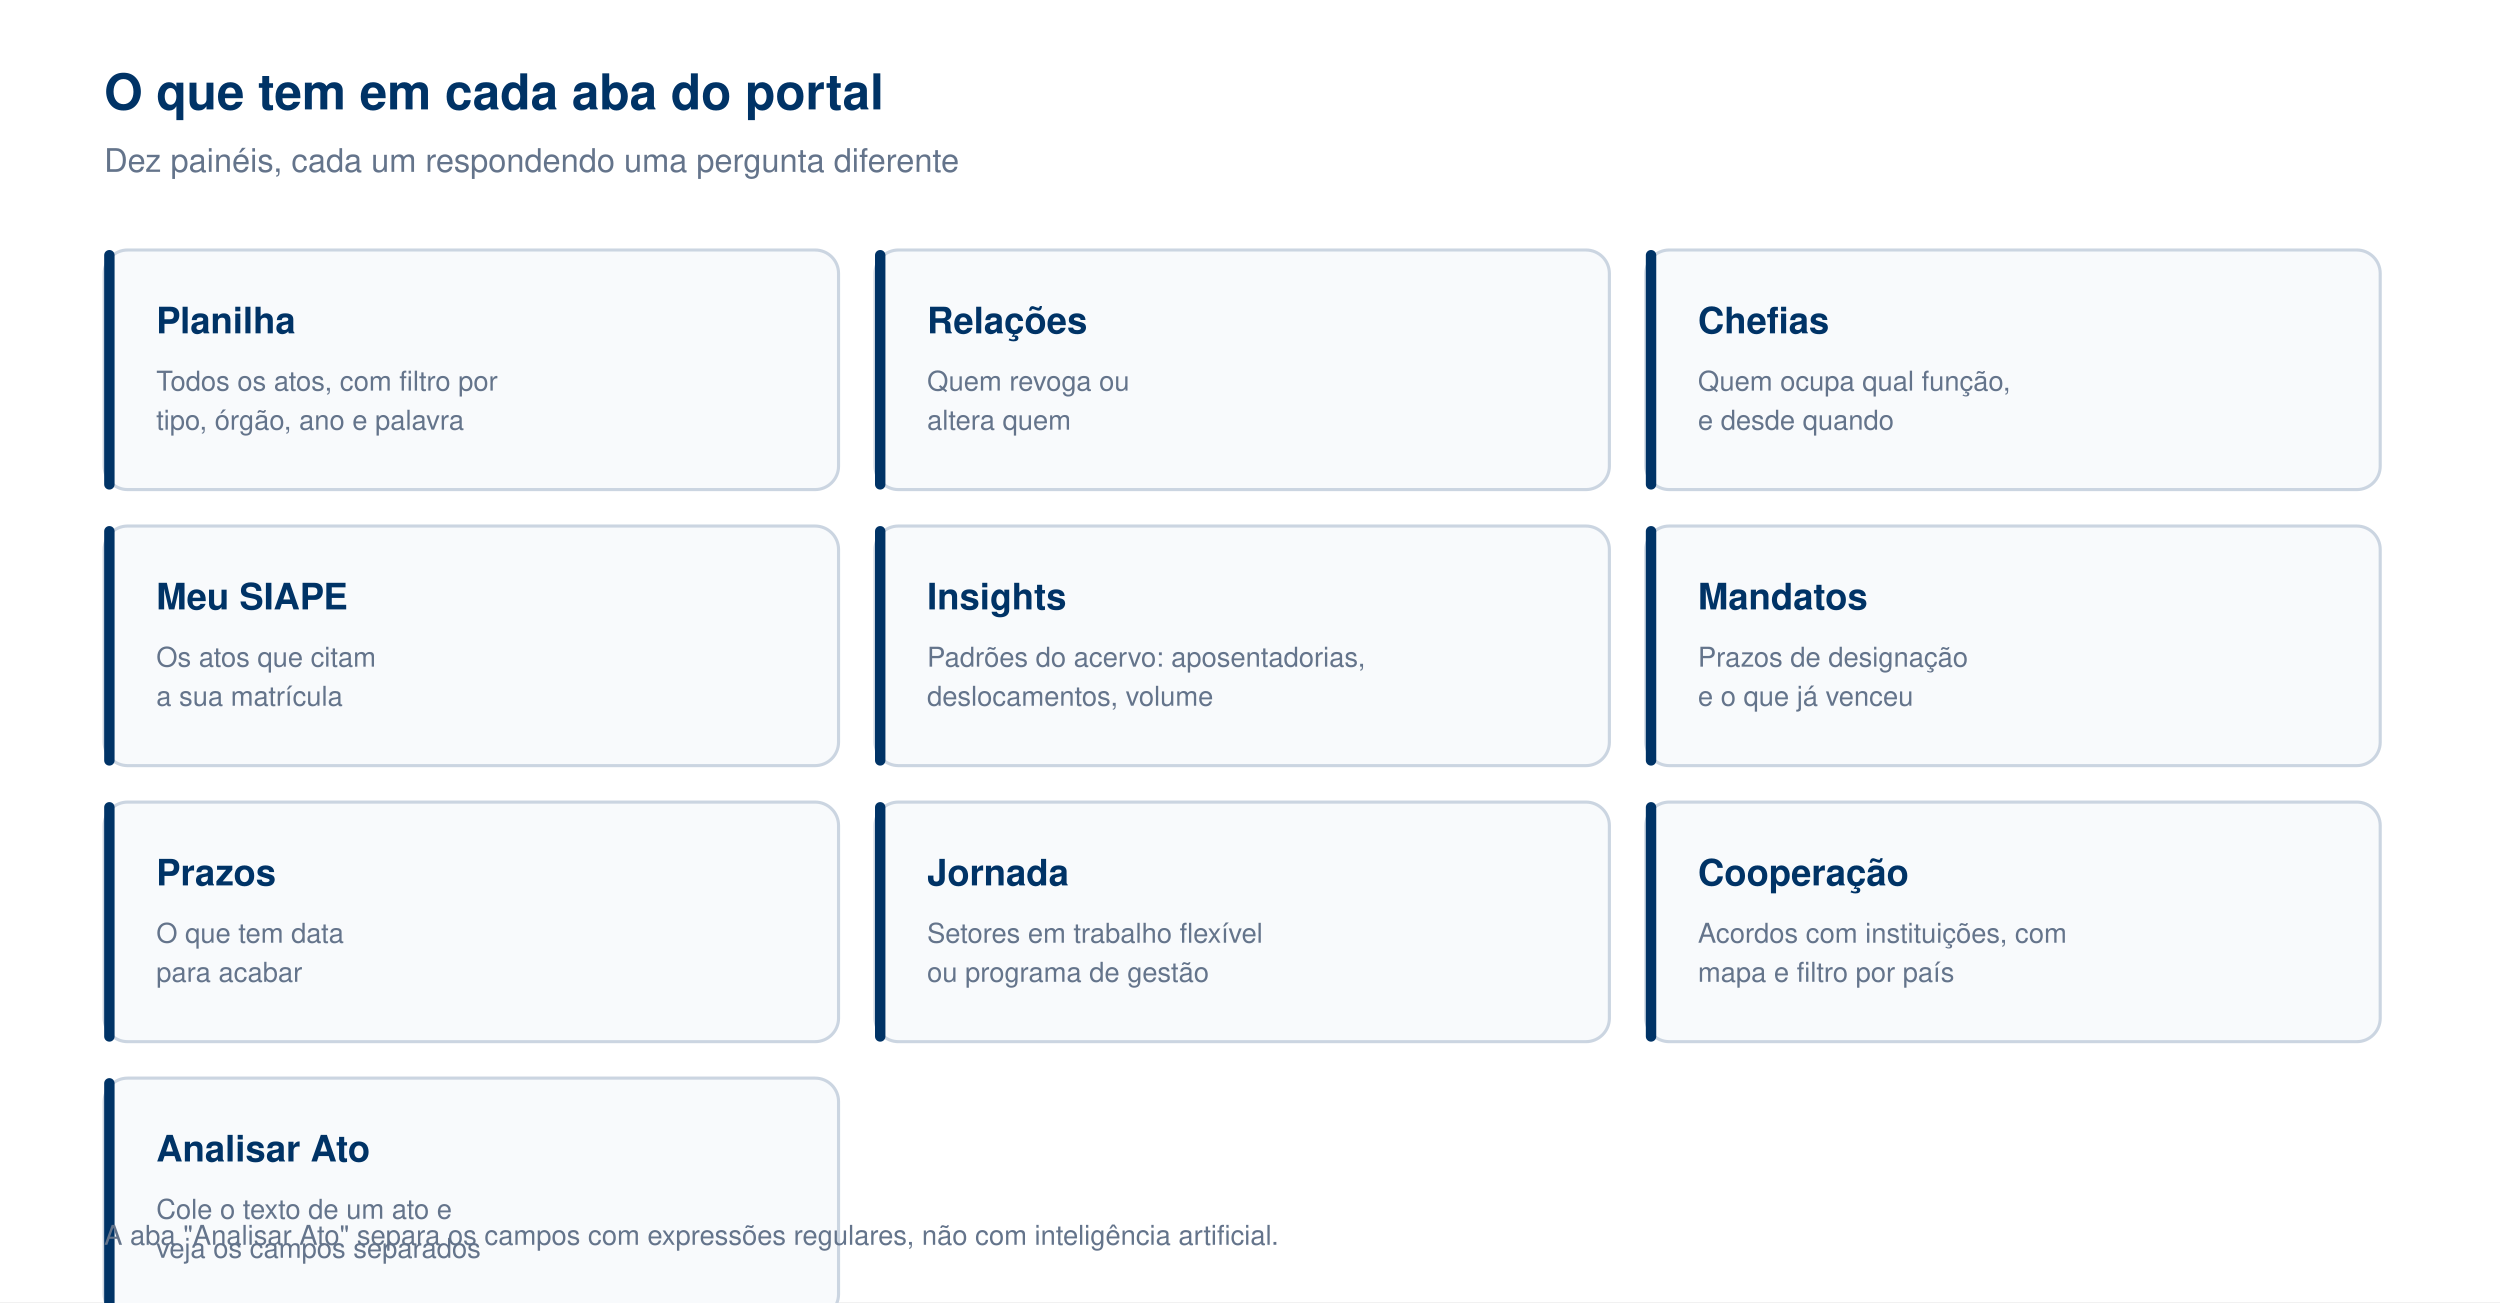
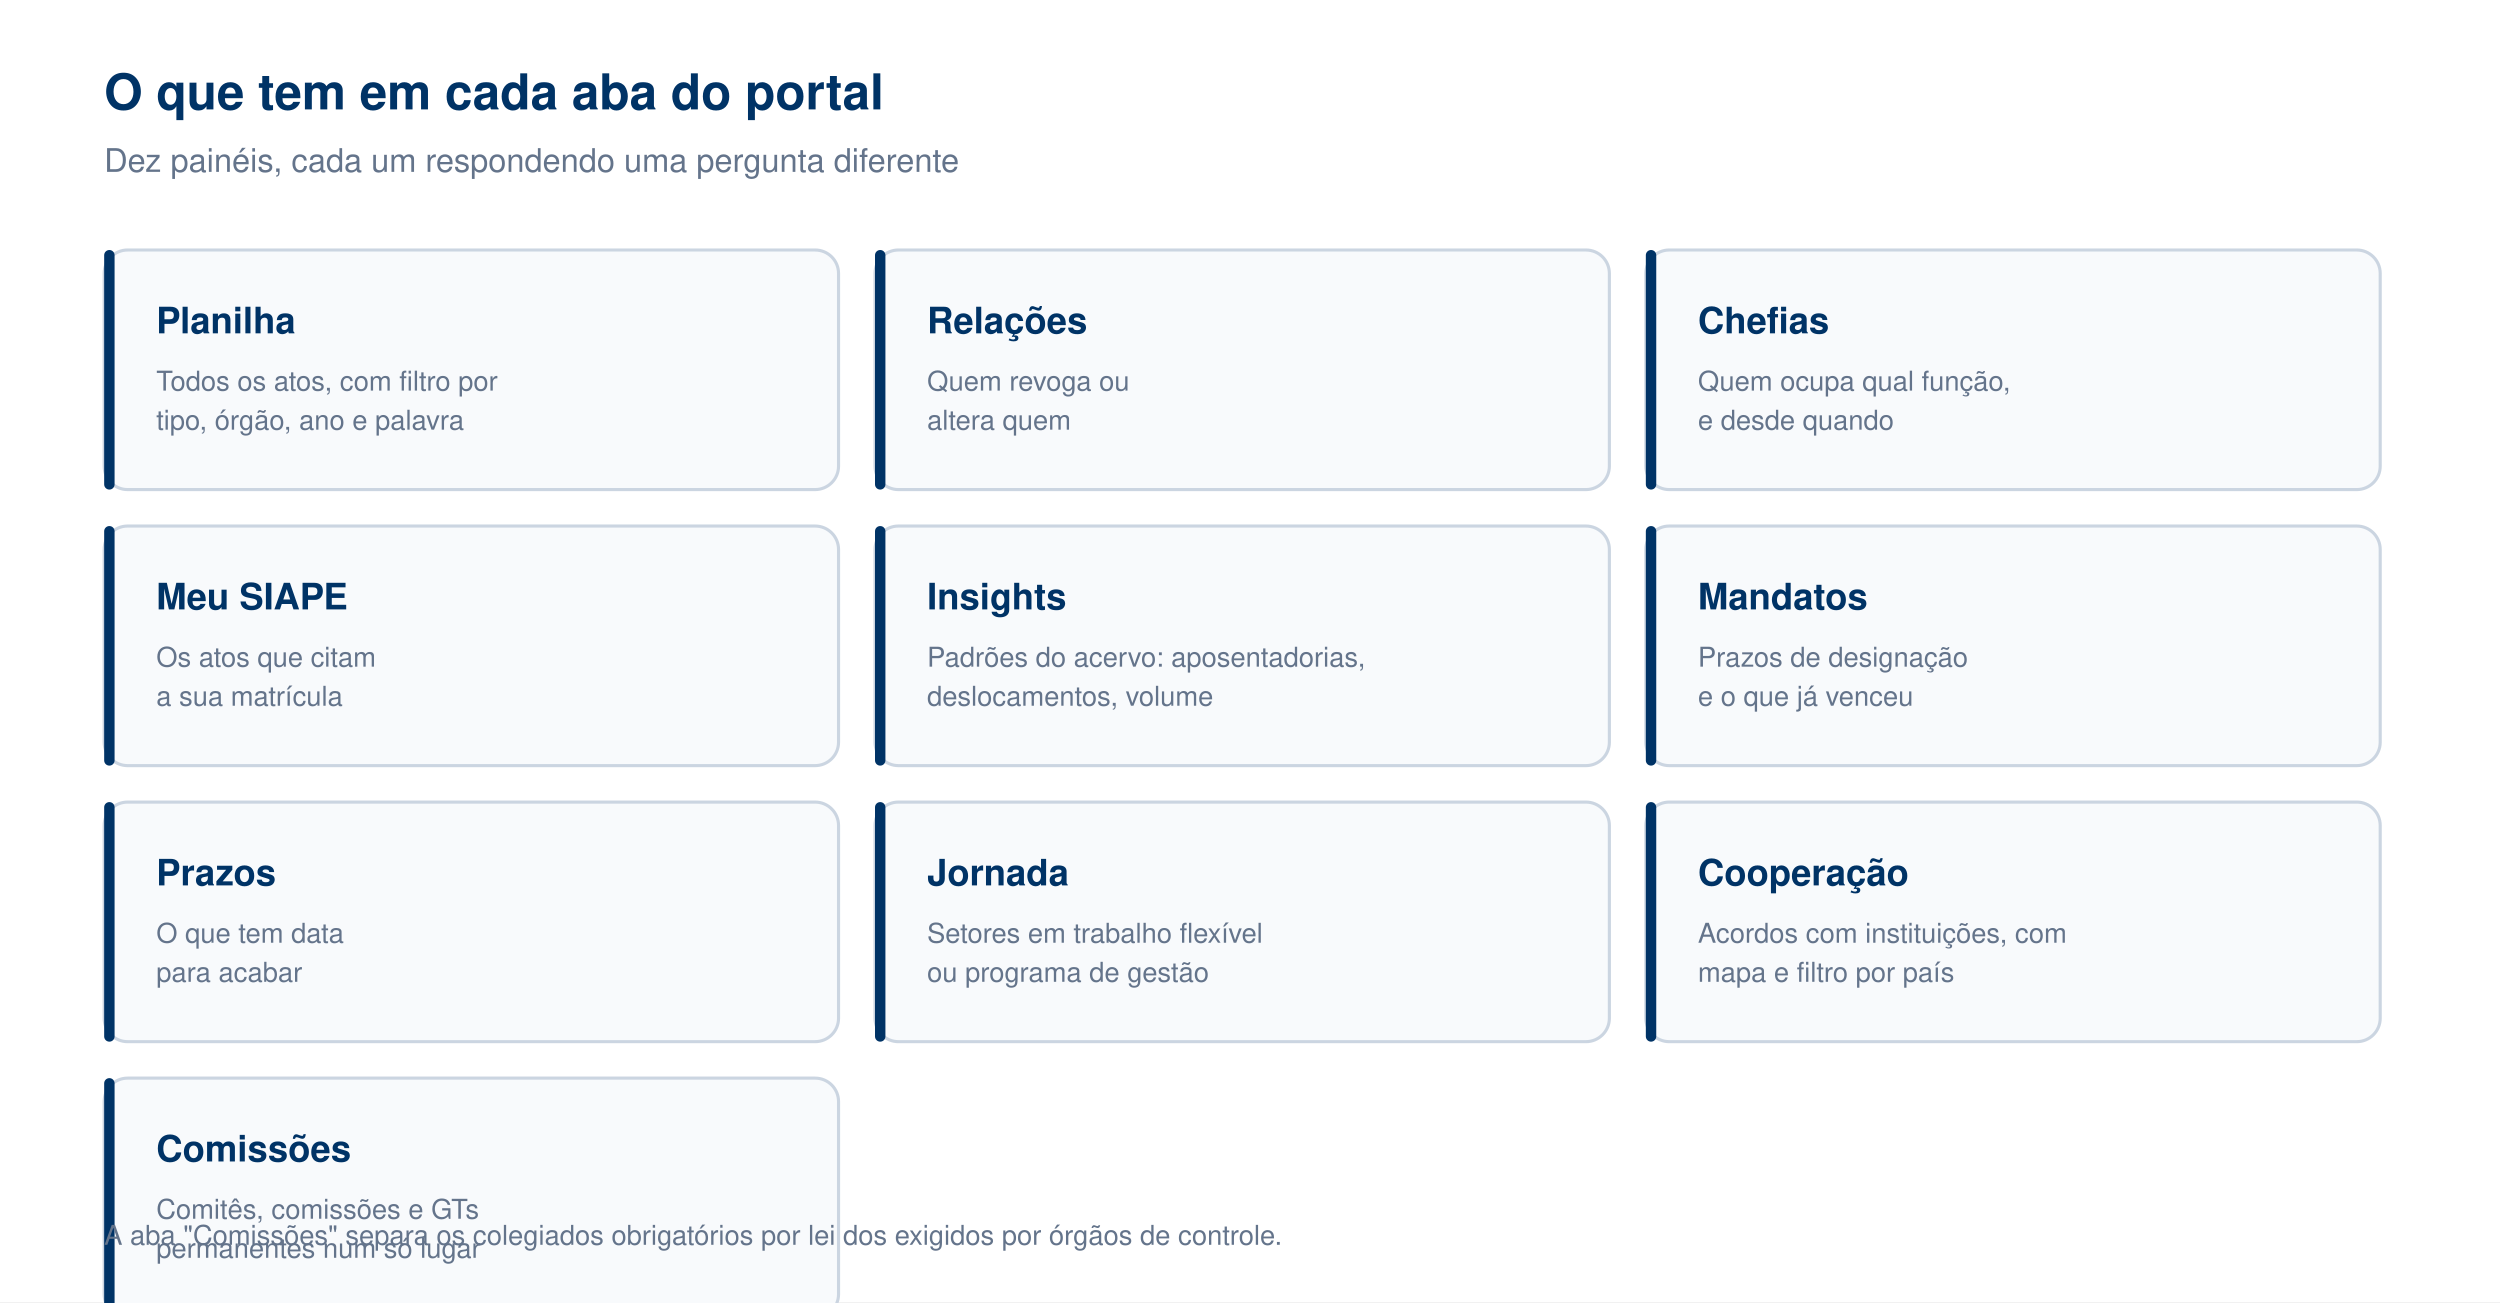
<svg xmlns="http://www.w3.org/2000/svg" viewBox="0 0 960 500" width="100%" role="img" aria-label="Grade com os dez painéis do portal e uma linha explicando o que cada um faz.">
  <rect width="960" height="500" fill="#ffffff" />
  <text x="40" y="42" font-family="Segoe UI, Helvetica, Arial, sans-serif" font-size="19" fill="#003366" font-weight="700" text-anchor="start">O que tem em cada aba do portal</text>
  <text x="40" y="66" font-family="Segoe UI, Helvetica, Arial, sans-serif" font-size="12.5" fill="#64748B" font-weight="400" text-anchor="start">Dez painéis, cada um respondendo uma pergunta diferente</text>
  <rect x="40" y="96" width="282" height="92" rx="9" fill="#F8FAFC" stroke="#CBD5E1" stroke-width="1.2" />
  <rect x="40" y="96" width="4" height="92" rx="2" fill="#003366" />
  <text x="60" y="128" font-family="Segoe UI, Helvetica, Arial, sans-serif" font-size="14" fill="#003366" font-weight="700" text-anchor="start">Planilha</text>
  <text x="60" y="150" font-family="Segoe UI, Helvetica, Arial, sans-serif" font-size="10.5" fill="#64748B" font-weight="400" text-anchor="start">Todos os atos, com filtro por</text>
  <text x="60" y="165" font-family="Segoe UI, Helvetica, Arial, sans-serif" font-size="10.5" fill="#64748B" font-weight="400" text-anchor="start">tipo, órgão, ano e palavra</text>
  <rect x="336" y="96" width="282" height="92" rx="9" fill="#F8FAFC" stroke="#CBD5E1" stroke-width="1.2" />
  <rect x="336" y="96" width="4" height="92" rx="2" fill="#003366" />
  <text x="356" y="128" font-family="Segoe UI, Helvetica, Arial, sans-serif" font-size="14" fill="#003366" font-weight="700" text-anchor="start">Relações</text>
  <text x="356" y="150" font-family="Segoe UI, Helvetica, Arial, sans-serif" font-size="10.5" fill="#64748B" font-weight="400" text-anchor="start">Quem revoga ou</text>
  <text x="356" y="165" font-family="Segoe UI, Helvetica, Arial, sans-serif" font-size="10.5" fill="#64748B" font-weight="400" text-anchor="start">altera quem</text>
  <rect x="632" y="96" width="282" height="92" rx="9" fill="#F8FAFC" stroke="#CBD5E1" stroke-width="1.2" />
  <rect x="632" y="96" width="4" height="92" rx="2" fill="#003366" />
  <text x="652" y="128" font-family="Segoe UI, Helvetica, Arial, sans-serif" font-size="14" fill="#003366" font-weight="700" text-anchor="start">Chefias</text>
  <text x="652" y="150" font-family="Segoe UI, Helvetica, Arial, sans-serif" font-size="10.5" fill="#64748B" font-weight="400" text-anchor="start">Quem ocupa qual função,</text>
  <text x="652" y="165" font-family="Segoe UI, Helvetica, Arial, sans-serif" font-size="10.5" fill="#64748B" font-weight="400" text-anchor="start">e desde quando</text>
  <rect x="40" y="202" width="282" height="92" rx="9" fill="#F8FAFC" stroke="#CBD5E1" stroke-width="1.2" />
  <rect x="40" y="202" width="4" height="92" rx="2" fill="#003366" />
  <text x="60" y="234" font-family="Segoe UI, Helvetica, Arial, sans-serif" font-size="14" fill="#003366" font-weight="700" text-anchor="start">Meu SIAPE</text>
  <text x="60" y="256" font-family="Segoe UI, Helvetica, Arial, sans-serif" font-size="10.5" fill="#64748B" font-weight="400" text-anchor="start">Os atos que citam</text>
  <text x="60" y="271" font-family="Segoe UI, Helvetica, Arial, sans-serif" font-size="10.5" fill="#64748B" font-weight="400" text-anchor="start">a sua matrícula</text>
  <rect x="336" y="202" width="282" height="92" rx="9" fill="#F8FAFC" stroke="#CBD5E1" stroke-width="1.2" />
  <rect x="336" y="202" width="4" height="92" rx="2" fill="#003366" />
  <text x="356" y="234" font-family="Segoe UI, Helvetica, Arial, sans-serif" font-size="14" fill="#003366" font-weight="700" text-anchor="start">Insights</text>
  <text x="356" y="256" font-family="Segoe UI, Helvetica, Arial, sans-serif" font-size="10.5" fill="#64748B" font-weight="400" text-anchor="start">Padrões do acervo: aposentadorias,</text>
  <text x="356" y="271" font-family="Segoe UI, Helvetica, Arial, sans-serif" font-size="10.5" fill="#64748B" font-weight="400" text-anchor="start">deslocamentos, volume</text>
  <rect x="632" y="202" width="282" height="92" rx="9" fill="#F8FAFC" stroke="#CBD5E1" stroke-width="1.2" />
  <rect x="632" y="202" width="4" height="92" rx="2" fill="#003366" />
  <text x="652" y="234" font-family="Segoe UI, Helvetica, Arial, sans-serif" font-size="14" fill="#003366" font-weight="700" text-anchor="start">Mandatos</text>
  <text x="652" y="256" font-family="Segoe UI, Helvetica, Arial, sans-serif" font-size="10.5" fill="#64748B" font-weight="400" text-anchor="start">Prazos de designação</text>
  <text x="652" y="271" font-family="Segoe UI, Helvetica, Arial, sans-serif" font-size="10.5" fill="#64748B" font-weight="400" text-anchor="start">e o que já venceu</text>
  <rect x="40" y="308" width="282" height="92" rx="9" fill="#F8FAFC" stroke="#CBD5E1" stroke-width="1.2" />
  <rect x="40" y="308" width="4" height="92" rx="2" fill="#003366" />
  <text x="60" y="340" font-family="Segoe UI, Helvetica, Arial, sans-serif" font-size="14" fill="#003366" font-weight="700" text-anchor="start">Prazos</text>
  <text x="60" y="362" font-family="Segoe UI, Helvetica, Arial, sans-serif" font-size="10.5" fill="#64748B" font-weight="400" text-anchor="start">O que tem data</text>
  <text x="60" y="377" font-family="Segoe UI, Helvetica, Arial, sans-serif" font-size="10.5" fill="#64748B" font-weight="400" text-anchor="start">para acabar</text>
  <rect x="336" y="308" width="282" height="92" rx="9" fill="#F8FAFC" stroke="#CBD5E1" stroke-width="1.2" />
  <rect x="336" y="308" width="4" height="92" rx="2" fill="#003366" />
  <text x="356" y="340" font-family="Segoe UI, Helvetica, Arial, sans-serif" font-size="14" fill="#003366" font-weight="700" text-anchor="start">Jornada</text>
  <text x="356" y="362" font-family="Segoe UI, Helvetica, Arial, sans-serif" font-size="10.5" fill="#64748B" font-weight="400" text-anchor="start">Setores em trabalho flexível</text>
  <text x="356" y="377" font-family="Segoe UI, Helvetica, Arial, sans-serif" font-size="10.5" fill="#64748B" font-weight="400" text-anchor="start">ou programa de gestão</text>
  <rect x="632" y="308" width="282" height="92" rx="9" fill="#F8FAFC" stroke="#CBD5E1" stroke-width="1.2" />
  <rect x="632" y="308" width="4" height="92" rx="2" fill="#003366" />
  <text x="652" y="340" font-family="Segoe UI, Helvetica, Arial, sans-serif" font-size="14" fill="#003366" font-weight="700" text-anchor="start">Cooperação</text>
  <text x="652" y="362" font-family="Segoe UI, Helvetica, Arial, sans-serif" font-size="10.5" fill="#64748B" font-weight="400" text-anchor="start">Acordos com instituições, com</text>
  <text x="652" y="377" font-family="Segoe UI, Helvetica, Arial, sans-serif" font-size="10.5" fill="#64748B" font-weight="400" text-anchor="start">mapa e filtro por país</text>
  <rect x="40" y="414" width="282" height="92" rx="9" fill="#F8FAFC" stroke="#CBD5E1" stroke-width="1.2" />
  <rect x="40" y="414" width="4" height="92" rx="2" fill="#003366" />
-   <text x="60" y="446" font-family="Segoe UI, Helvetica, Arial, sans-serif" font-size="14" fill="#003366" font-weight="700" text-anchor="start">Analisar Ato</text>
-   <text x="60" y="468" font-family="Segoe UI, Helvetica, Arial, sans-serif" font-size="10.5" fill="#64748B" font-weight="400" text-anchor="start">Cole o texto de um ato e</text>
-   <text x="60" y="483" font-family="Segoe UI, Helvetica, Arial, sans-serif" font-size="10.5" fill="#64748B" font-weight="400" text-anchor="start">veja os campos separados</text>
-   <text x="40" y="478" font-family="Segoe UI, Helvetica, Arial, sans-serif" font-size="10.5" fill="#64748B" font-weight="400" text-anchor="start">A aba "Analisar Ato" separa os campos com expressões regulares, não com inteligência artificial.</text>
+   <text x="60" y="446" font-family="Segoe UI, Helvetica, Arial, sans-serif" font-size="14" fill="#003366" font-weight="700" text-anchor="start">Comissões</text>
+   <text x="60" y="468" font-family="Segoe UI, Helvetica, Arial, sans-serif" font-size="10.5" fill="#64748B" font-weight="400" text-anchor="start">Comitês, comissões e GTs</text>
+   <text x="60" y="483" font-family="Segoe UI, Helvetica, Arial, sans-serif" font-size="10.5" fill="#64748B" font-weight="400" text-anchor="start">permanentes num só lugar</text>
+   <text x="40" y="478" font-family="Segoe UI, Helvetica, Arial, sans-serif" font-size="10.5" fill="#64748B" font-weight="400" text-anchor="start">A aba "Comissões" separa os colegiados obrigatórios por lei dos exigidos por órgãos de controle.</text>
</svg>
